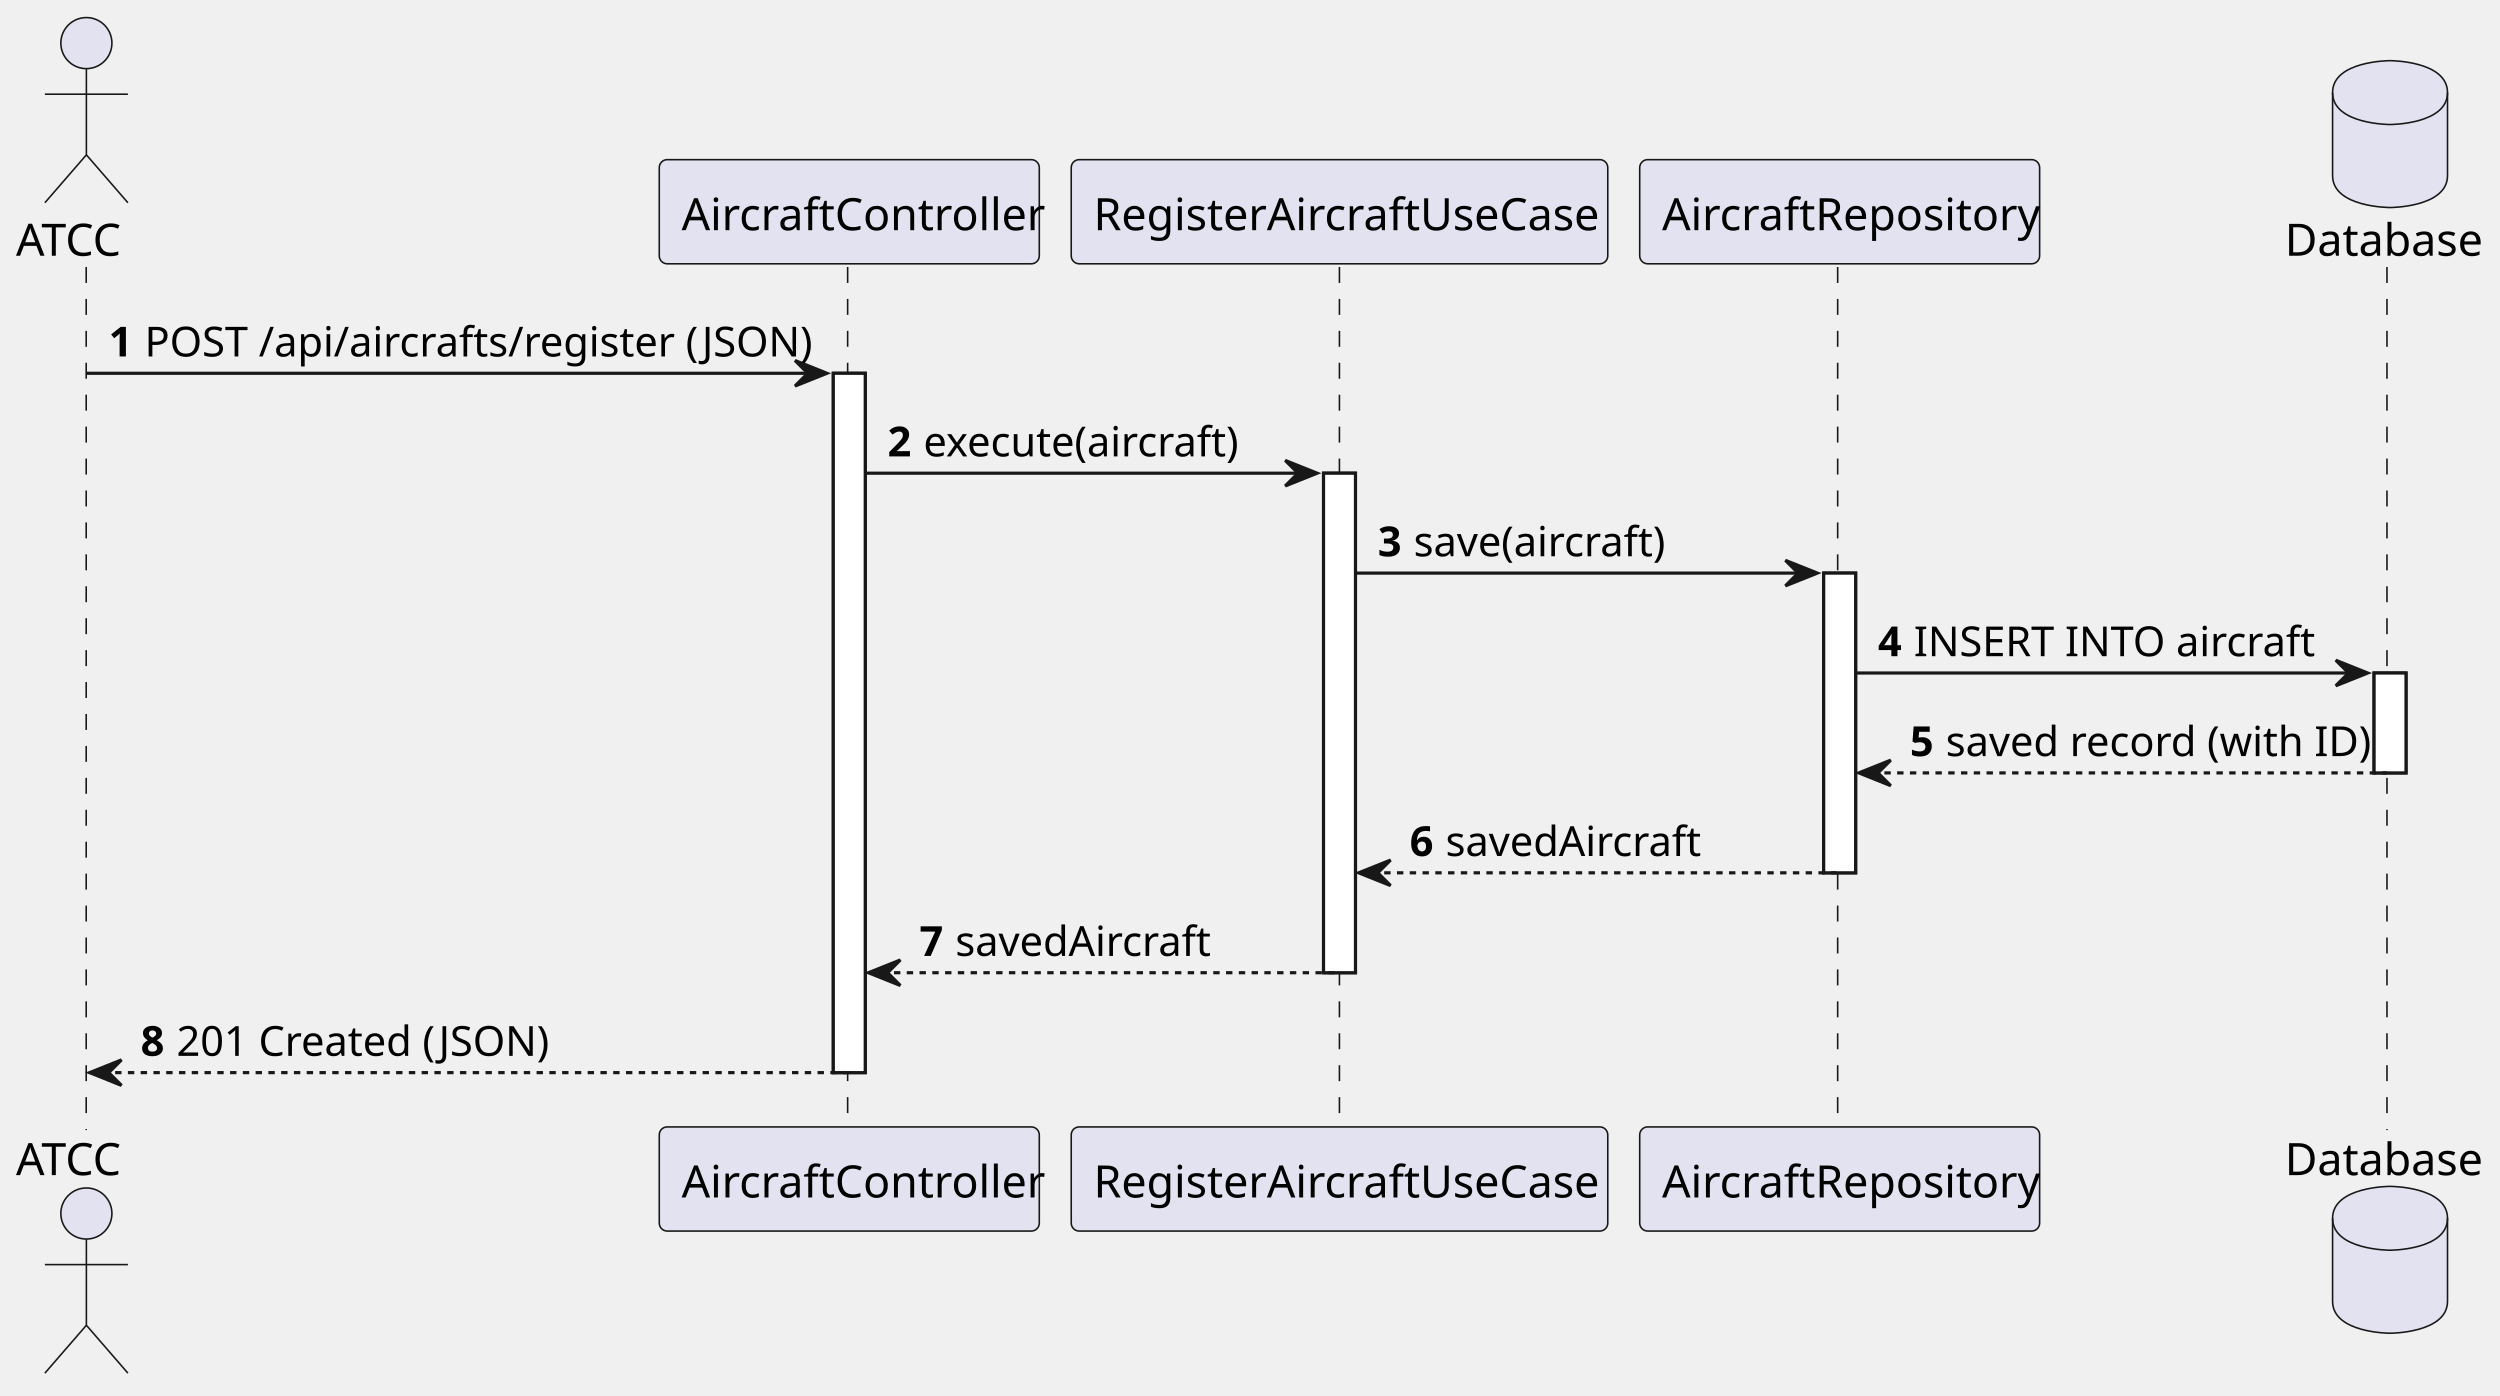
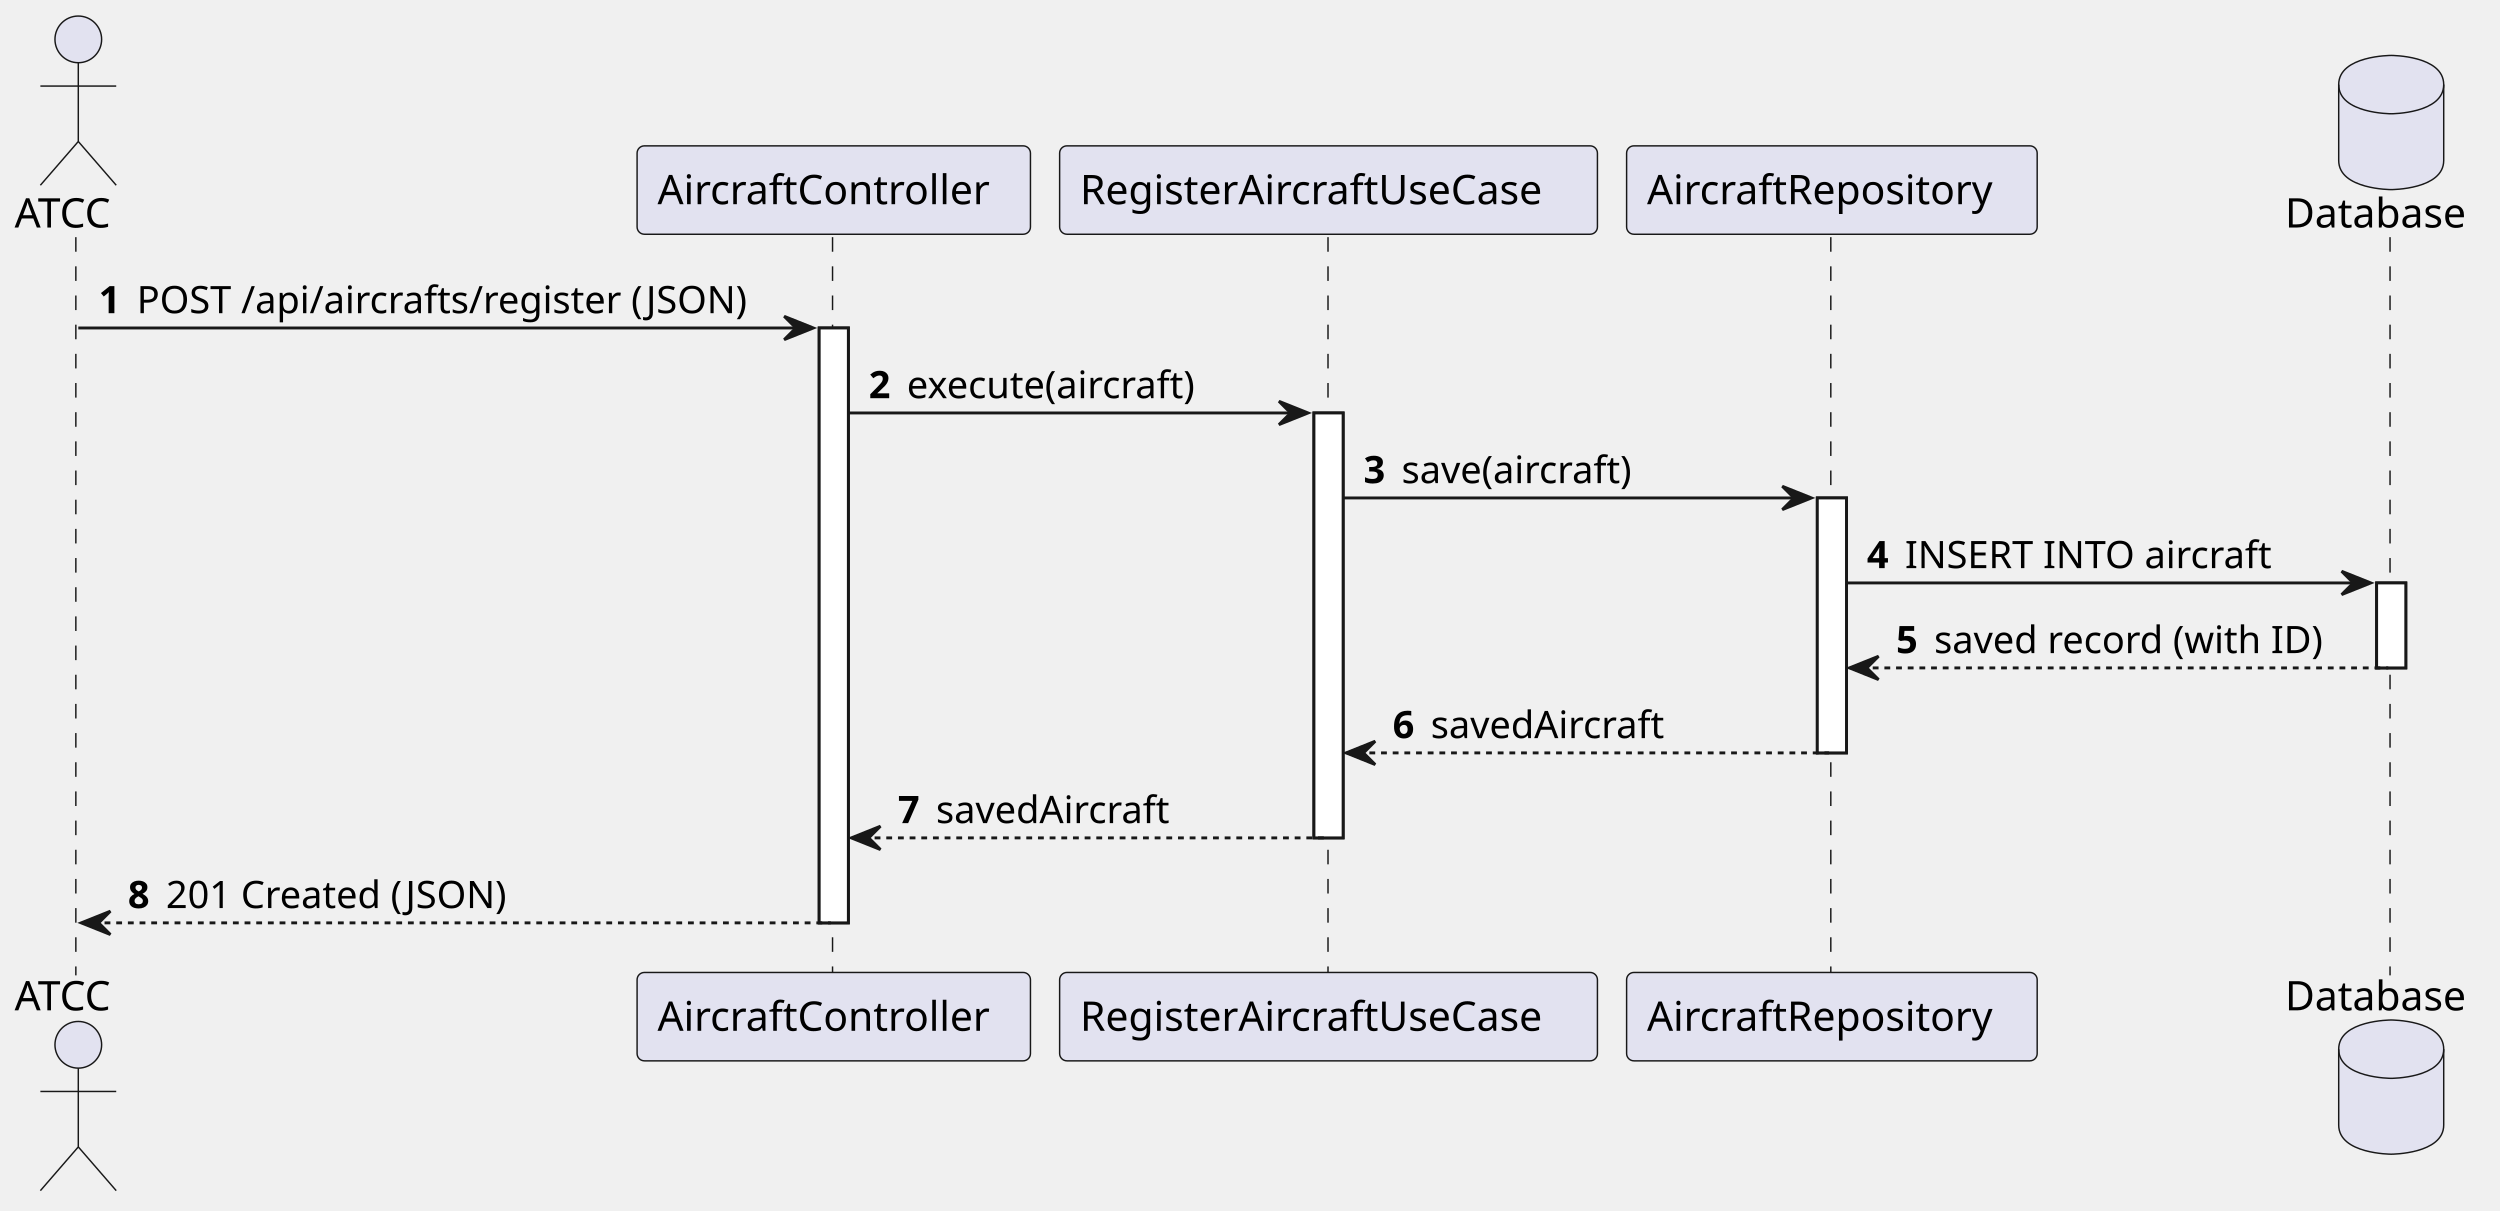
- <svg xmlns="http://www.w3.org/2000/svg" contentStyleType="text/css" data-diagram-type="SEQUENCE" height="437px" preserveAspectRatio="none" style="width:783px;height:437px;background:#FFFFFF;" version="1.1" viewBox="0 0 783 437" width="783px" zoomAndPan="magnify">
+ <svg xmlns="http://www.w3.org/2000/svg" contentStyleType="text/css" data-diagram-type="SEQUENCE" height="415px" preserveAspectRatio="none" style="width:857px;height:415px;background:#FFFFFF;" version="1.1" viewBox="0 0 857 415" width="857px" zoomAndPan="magnify">
  <defs />
  <g>
    <g>
-       <rect fill="#FFFFFF" height="219.037" style="stroke:#181818;stroke-width:1;" width="10" x="260.994" y="116.912" />
+       <rect fill="#FFFFFF" height="203.93" style="stroke:#181818;stroke-width:1;" width="10" x="280.818" y="112.43" />
    </g>
    <g>
-       <rect fill="#FFFFFF" height="156.455" style="stroke:#181818;stroke-width:1;" width="10" x="414.532" y="148.203" />
+       <rect fill="#FFFFFF" height="145.664" style="stroke:#181818;stroke-width:1;" width="10" x="450.42" y="141.562" />
    </g>
    <g>
-       <rect fill="#FFFFFF" height="93.873" style="stroke:#181818;stroke-width:1;" width="10" x="571.183" y="179.494" />
+       <rect fill="#FFFFFF" height="87.398" style="stroke:#181818;stroke-width:1;" width="10" x="622.972" y="170.695" />
    </g>
    <g>
-       <rect fill="#FFFFFF" height="31.291" style="stroke:#181818;stroke-width:1;" width="10" x="743.563" y="210.785" />
+       <rect fill="#FFFFFF" height="29.133" style="stroke:#181818;stroke-width:1;" width="10" x="814.706" y="199.828" />
+     </g>
+     <g class="participant-lifeline" data-entity-uid="part1" data-qualified-name="ATCC" id="part1-lifeline">
+       <g>
+         <rect fill="#000000" fill-opacity="0" height="253.062" width="8" x="22.84" y="81.297" />
+         <line style="stroke:#181818;stroke-width:0.5;stroke-dasharray:5,5;" x1="26" x2="26" y1="81.297" y2="334.359" />
+       </g>
+     </g>
+     <g class="participant-lifeline" data-entity-uid="part2" data-qualified-name="Ctrl" id="part2-lifeline">
+       <g>
+         <rect fill="#000000" fill-opacity="0" height="253.062" width="8" x="281.818" y="81.297" />
+         <line style="stroke:#181818;stroke-width:0.5;stroke-dasharray:5,5;" x1="285.396" x2="285.396" y1="81.297" y2="334.359" />
+       </g>
+     </g>
+     <g class="participant-lifeline" data-entity-uid="part3" data-qualified-name="UC" id="part3-lifeline">
+       <g>
+         <rect fill="#000000" fill-opacity="0" height="253.062" width="8" x="451.42" y="81.297" />
+         <line style="stroke:#181818;stroke-width:0.5;stroke-dasharray:5,5;" x1="455.241" x2="455.241" y1="81.297" y2="334.359" />
+       </g>
+     </g>
+     <g class="participant-lifeline" data-entity-uid="part4" data-qualified-name="Repo" id="part4-lifeline">
+       <g>
+         <rect fill="#000000" fill-opacity="0" height="253.062" width="8" x="623.972" y="81.297" />
+         <line style="stroke:#181818;stroke-width:0.5;stroke-dasharray:5,5;" x1="627.6" x2="627.6" y1="81.297" y2="334.359" />
+       </g>
+     </g>
+     <g class="participant-lifeline" data-entity-uid="part5" data-qualified-name="DB" id="part5-lifeline">
+       <g>
+         <rect fill="#000000" fill-opacity="0" height="253.062" width="8" x="815.706" y="81.297" />
+         <line style="stroke:#181818;stroke-width:0.5;stroke-dasharray:5,5;" x1="819.306" x2="819.306" y1="81.297" y2="334.359" />
+       </g>
+     </g>
+     <g class="participant participant-head" data-entity-uid="part1" data-qualified-name="ATCC" id="part1-head">
+       <text fill="#000000" font-family="sans-serif" font-size="14" lengthAdjust="spacing" textLength="37.68" x="5" y="77.995">ATCC</text>
+       <ellipse cx="26.84" cy="13.5" fill="#E2E2F0" rx="8" ry="8" style="stroke:#181818;stroke-width:0.5;" />
+       <path d="M26.84,21.5 L26.84,48.5 M13.84,29.5 L39.84,29.5 M26.84,48.5 L13.84,63.5 M26.84,48.5 L39.84,63.5" fill="none" style="stroke:#181818;stroke-width:0.5;" />
+     </g>
+     <g class="participant participant-tail" data-entity-uid="part1" data-qualified-name="ATCC" id="part1-tail">
+       <text fill="#000000" font-family="sans-serif" font-size="14" lengthAdjust="spacing" textLength="37.68" x="5" y="346.354">ATCC</text>
+       <ellipse cx="26.84" cy="358.156" fill="#E2E2F0" rx="8" ry="8" style="stroke:#181818;stroke-width:0.5;" />
+       <path d="M26.84,366.156 L26.84,393.156 M13.84,374.156 L39.84,374.156 M26.84,393.156 L13.84,408.156 M26.84,393.156 L39.84,408.156" fill="none" style="stroke:#181818;stroke-width:0.5;" />
+     </g>
+     <g class="participant participant-head" data-entity-uid="part2" data-qualified-name="Ctrl" id="part2-head">
+       <rect fill="#E2E2F0" height="30.297" rx="2.5" ry="2.5" style="stroke:#181818;stroke-width:0.5;" width="134.846" x="218.395" y="50" />
+       <text fill="#000000" font-family="sans-serif" font-size="14" lengthAdjust="spacing" textLength="120.846" x="225.395" y="69.995">AircraftController</text>
+     </g>
+     <g class="participant participant-tail" data-entity-uid="part2" data-qualified-name="Ctrl" id="part2-tail">
+       <rect fill="#E2E2F0" height="30.297" rx="2.5" ry="2.5" style="stroke:#181818;stroke-width:0.5;" width="134.846" x="218.395" y="333.359" />
+       <text fill="#000000" font-family="sans-serif" font-size="14" lengthAdjust="spacing" textLength="120.846" x="225.395" y="353.354">AircraftController</text>
+     </g>
+     <g class="participant participant-head" data-entity-uid="part3" data-qualified-name="UC" id="part3-head">
+       <rect fill="#E2E2F0" height="30.297" rx="2.5" ry="2.5" style="stroke:#181818;stroke-width:0.5;" width="184.358" x="363.241" y="50" />
+       <text fill="#000000" font-family="sans-serif" font-size="14" lengthAdjust="spacing" textLength="170.358" x="370.241" y="69.995">RegisterAircraftUseCase</text>
+     </g>
+     <g class="participant participant-tail" data-entity-uid="part3" data-qualified-name="UC" id="part3-tail">
+       <rect fill="#E2E2F0" height="30.297" rx="2.5" ry="2.5" style="stroke:#181818;stroke-width:0.5;" width="184.358" x="363.241" y="333.359" />
+       <text fill="#000000" font-family="sans-serif" font-size="14" lengthAdjust="spacing" textLength="170.358" x="370.241" y="353.354">RegisterAircraftUseCase</text>
+     </g>
+     <g class="participant participant-head" data-entity-uid="part4" data-qualified-name="Repo" id="part4-head">
+       <rect fill="#E2E2F0" height="30.297" rx="2.5" ry="2.5" style="stroke:#181818;stroke-width:0.5;" width="140.745" x="557.6" y="50" />
+       <text fill="#000000" font-family="sans-serif" font-size="14" lengthAdjust="spacing" textLength="126.745" x="564.6" y="69.995">AircraftRepository</text>
+     </g>
+     <g class="participant participant-tail" data-entity-uid="part4" data-qualified-name="Repo" id="part4-tail">
+       <rect fill="#E2E2F0" height="30.297" rx="2.5" ry="2.5" style="stroke:#181818;stroke-width:0.5;" width="140.745" x="557.6" y="333.359" />
+       <text fill="#000000" font-family="sans-serif" font-size="14" lengthAdjust="spacing" textLength="126.745" x="564.6" y="353.354">AircraftRepository</text>
+     </g>
+     <g class="participant participant-head" data-entity-uid="part5" data-qualified-name="DB" id="part5-head">
+       <text fill="#000000" font-family="sans-serif" font-size="14" lengthAdjust="spacing" textLength="66.801" x="783.306" y="77.995">Database</text>
+       <path d="M801.706,29 C801.706,19 819.706,19 819.706,19 C819.706,19 837.706,19 837.706,29 L837.706,55 C837.706,65 819.706,65 819.706,65 C819.706,65 801.706,65 801.706,55 L801.706,29" fill="#E2E2F0" style="stroke:#181818;stroke-width:0.5;" />
+       <path d="M801.706,29 C801.706,39 819.706,39 819.706,39 C819.706,39 837.706,39 837.706,29" fill="none" style="stroke:#181818;stroke-width:0.5;" />
+     </g>
+     <g class="participant participant-tail" data-entity-uid="part5" data-qualified-name="DB" id="part5-tail">
+       <text fill="#000000" font-family="sans-serif" font-size="14" lengthAdjust="spacing" textLength="66.801" x="783.306" y="346.354">Database</text>
+       <path d="M801.706,359.656 C801.706,349.656 819.706,349.656 819.706,349.656 C819.706,349.656 837.706,349.656 837.706,359.656 L837.706,385.656 C837.706,395.656 819.706,395.656 819.706,395.656 C819.706,395.656 801.706,395.656 801.706,385.656 L801.706,359.656" fill="#E2E2F0" style="stroke:#181818;stroke-width:0.5;" />
+       <path d="M801.706,359.656 C801.706,369.656 819.706,369.656 819.706,369.656 C819.706,369.656 837.706,369.656 837.706,359.656" fill="none" style="stroke:#181818;stroke-width:0.5;" />
    </g>
    <g>
-       <rect fill="#000000" fill-opacity="0" height="270.328" width="8" x="23.055" y="83.621" />
-       <line style="stroke:#181818;stroke-width:0.5;stroke-dasharray:5,5;" x1="27" x2="27" y1="83.621" y2="353.949" />
+       <rect fill="#FFFFFF" height="203.93" style="stroke:#181818;stroke-width:1;" width="10" x="280.818" y="112.43" />
    </g>
    <g>
-       <rect fill="#000000" fill-opacity="0" height="270.328" width="8" x="261.994" y="83.621" />
-       <line style="stroke:#181818;stroke-width:0.5;stroke-dasharray:5,5;" x1="265.481" x2="265.481" y1="83.621" y2="353.949" />
+       <rect fill="#FFFFFF" height="145.664" style="stroke:#181818;stroke-width:1;" width="10" x="450.42" y="141.562" />
    </g>
    <g>
-       <rect fill="#000000" fill-opacity="0" height="270.328" width="8" x="415.532" y="83.621" />
-       <line style="stroke:#181818;stroke-width:0.5;stroke-dasharray:5,5;" x1="419.508" x2="419.508" y1="83.621" y2="353.949" />
+       <rect fill="#FFFFFF" height="87.398" style="stroke:#181818;stroke-width:1;" width="10" x="622.972" y="170.695" />
    </g>
    <g>
-       <rect fill="#000000" fill-opacity="0" height="270.328" width="8" x="572.183" y="83.621" />
-       <line style="stroke:#181818;stroke-width:0.5;stroke-dasharray:5,5;" x1="575.556" x2="575.556" y1="83.621" y2="353.949" />
+       <rect fill="#FFFFFF" height="29.133" style="stroke:#181818;stroke-width:1;" width="10" x="814.706" y="199.828" />
    </g>
-     <g>
-       <rect fill="#000000" fill-opacity="0" height="270.328" width="8" x="744.563" y="83.621" />
-       <line style="stroke:#181818;stroke-width:0.5;stroke-dasharray:5,5;" x1="747.598" x2="747.598" y1="83.621" y2="353.949" />
+     <g class="message" data-entity-1="part1" data-entity-2="part2" id="msg1">
+       <polygon fill="#181818" points="268.818,108.43,278.818,112.43,268.818,116.43,272.818,112.43" style="stroke:#181818;stroke-width:1;" />
+       <line style="stroke:#181818;stroke-width:1;" x1="26.84" x2="274.818" y1="112.43" y2="112.43" />
+       <text fill="#000000" font-family="sans-serif" font-size="13" font-weight="bold" lengthAdjust="spacing" textLength="9.045" x="33.84" y="107.364">1</text>
+       <text fill="#000000" font-family="sans-serif" font-size="13" lengthAdjust="spacing" textLength="221.933" x="46.885" y="107.364">POST /api/aircrafts/register (JSON)</text>
    </g>
-     <g class="participant participant-head" data-participant="ATCC">
-       <text fill="#000000" font-family="sans-serif" font-size="14" lengthAdjust="spacing" textLength="38.11" x="5" y="80.107">ATCC</text>
-       <ellipse cx="27.055" cy="13.5" fill="#E2E2F0" rx="8" ry="8" style="stroke:#181818;stroke-width:0.5;" />
-       <path d="M27.055,21.5 L27.055,48.5 M14.055,29.5 L40.055,29.5 M27.055,48.5 L14.055,63.5 M27.055,48.5 L40.055,63.5" fill="none" style="stroke:#181818;stroke-width:0.5;" />
+     <g class="message" data-entity-1="part2" data-entity-2="part3" id="msg2">
+       <polygon fill="#181818" points="438.42,137.562,448.42,141.562,438.42,145.562,442.42,141.562" style="stroke:#181818;stroke-width:1;" />
+       <line style="stroke:#181818;stroke-width:1;" x1="290.818" x2="444.42" y1="141.562" y2="141.562" />
+       <text fill="#000000" font-family="sans-serif" font-size="13" font-weight="bold" lengthAdjust="spacing" textLength="9.045" x="297.818" y="136.497">2</text>
+       <text fill="#000000" font-family="sans-serif" font-size="13" lengthAdjust="spacing" textLength="109.37" x="310.864" y="136.497">execute(aircraft)</text>
    </g>
-     <g class="participant participant-tail" data-participant="ATCC">
-       <text fill="#000000" font-family="sans-serif" font-size="14" lengthAdjust="spacing" textLength="38.11" x="5" y="368.057">ATCC</text>
-       <ellipse cx="27.055" cy="380.07" fill="#E2E2F0" rx="8" ry="8" style="stroke:#181818;stroke-width:0.5;" />
-       <path d="M27.055,388.07 L27.055,415.07 M14.055,396.07 L40.055,396.07 M27.055,415.07 L14.055,430.07 M27.055,415.07 L40.055,430.07" fill="none" style="stroke:#181818;stroke-width:0.5;" />
+     <g class="message" data-entity-1="part3" data-entity-2="part4" id="msg3">
+       <polygon fill="#181818" points="610.972,166.695,620.972,170.695,610.972,174.695,614.972,170.695" style="stroke:#181818;stroke-width:1;" />
+       <line style="stroke:#181818;stroke-width:1;" x1="460.42" x2="616.972" y1="170.695" y2="170.695" />
+       <text fill="#000000" font-family="sans-serif" font-size="13" font-weight="bold" lengthAdjust="spacing" textLength="9.045" x="467.42" y="165.629">3</text>
+       <text fill="#000000" font-family="sans-serif" font-size="13" lengthAdjust="spacing" textLength="87.629" x="480.466" y="165.629">save(aircraft)</text>
    </g>
-     <g class="participant participant-head" data-participant="Ctrl">
-       <rect fill="#E2E2F0" height="32.621" rx="2.5" ry="2.5" style="stroke:#181818;stroke-width:0.5;" width="119.027" x="206.481" y="50" />
-       <text fill="#000000" font-family="sans-serif" font-size="14" lengthAdjust="spacing" textLength="105.027" x="213.481" y="72.107">AircraftController</text>
+     <g class="message" data-entity-1="part4" data-entity-2="part5" id="msg4">
+       <polygon fill="#181818" points="802.706,195.828,812.706,199.828,802.706,203.828,806.706,199.828" style="stroke:#181818;stroke-width:1;" />
+       <line style="stroke:#181818;stroke-width:1;" x1="632.972" x2="808.706" y1="199.828" y2="199.828" />
+       <text fill="#000000" font-family="sans-serif" font-size="13" font-weight="bold" lengthAdjust="spacing" textLength="9.045" x="639.972" y="194.762">4</text>
+       <text fill="#000000" font-family="sans-serif" font-size="13" lengthAdjust="spacing" textLength="134.05" x="653.018" y="194.762">INSERT INTO aircraft</text>
    </g>
-     <g class="participant participant-tail" data-participant="Ctrl">
-       <rect fill="#E2E2F0" height="32.621" rx="2.5" ry="2.5" style="stroke:#181818;stroke-width:0.5;" width="119.027" x="206.481" y="352.949" />
-       <text fill="#000000" font-family="sans-serif" font-size="14" lengthAdjust="spacing" textLength="105.027" x="213.481" y="375.057">AircraftController</text>
+     <g class="message" data-entity-1="part5" data-entity-2="part4" id="msg5">
+       <polygon fill="#181818" points="643.972,224.961,633.972,228.961,643.972,232.961,639.972,228.961" style="stroke:#181818;stroke-width:1;" />
+       <line style="stroke:#181818;stroke-width:1;stroke-dasharray:2,2;" x1="637.972" x2="818.706" y1="228.961" y2="228.961" />
+       <text fill="#000000" font-family="sans-serif" font-size="13" font-weight="bold" lengthAdjust="spacing" textLength="9.045" x="649.972" y="223.895">5</text>
+       <text fill="#000000" font-family="sans-serif" font-size="13" lengthAdjust="spacing" textLength="144.689" x="663.018" y="223.895">saved record (with ID)</text>
    </g>
-     <g class="participant participant-head" data-participant="UC">
-       <rect fill="#E2E2F0" height="32.621" rx="2.5" ry="2.5" style="stroke:#181818;stroke-width:0.5;" width="168.048" x="335.508" y="50" />
-       <text fill="#000000" font-family="sans-serif" font-size="14" lengthAdjust="spacing" textLength="154.048" x="342.508" y="72.107">RegisterAircraftUseCase</text>
+     <g class="message" data-entity-1="part4" data-entity-2="part3" id="msg6">
+       <polygon fill="#181818" points="471.42,254.094,461.42,258.094,471.42,262.094,467.42,258.094" style="stroke:#181818;stroke-width:1;" />
+       <line style="stroke:#181818;stroke-width:1;stroke-dasharray:2,2;" x1="465.42" x2="626.972" y1="258.094" y2="258.094" />
+       <text fill="#000000" font-family="sans-serif" font-size="13" font-weight="bold" lengthAdjust="spacing" textLength="9.045" x="477.42" y="253.028">6</text>
+       <text fill="#000000" font-family="sans-serif" font-size="13" lengthAdjust="spacing" textLength="86.665" x="490.466" y="253.028">savedAircraft</text>
    </g>
-     <g class="participant participant-tail" data-participant="UC">
-       <rect fill="#E2E2F0" height="32.621" rx="2.5" ry="2.5" style="stroke:#181818;stroke-width:0.5;" width="168.048" x="335.508" y="352.949" />
-       <text fill="#000000" font-family="sans-serif" font-size="14" lengthAdjust="spacing" textLength="154.048" x="342.508" y="375.057">RegisterAircraftUseCase</text>
+     <g class="message" data-entity-1="part3" data-entity-2="part2" id="msg7">
+       <polygon fill="#181818" points="301.818,283.227,291.818,287.227,301.818,291.227,297.818,287.227" style="stroke:#181818;stroke-width:1;" />
+       <line style="stroke:#181818;stroke-width:1;stroke-dasharray:2,2;" x1="295.818" x2="454.42" y1="287.227" y2="287.227" />
+       <text fill="#000000" font-family="sans-serif" font-size="13" font-weight="bold" lengthAdjust="spacing" textLength="9.045" x="307.818" y="282.161">7</text>
+       <text fill="#000000" font-family="sans-serif" font-size="13" lengthAdjust="spacing" textLength="86.665" x="320.864" y="282.161">savedAircraft</text>
    </g>
-     <g class="participant participant-head" data-participant="Repo">
-       <rect fill="#E2E2F0" height="32.621" rx="2.5" ry="2.5" style="stroke:#181818;stroke-width:0.5;" width="125.255" x="513.556" y="50" />
-       <text fill="#000000" font-family="sans-serif" font-size="14" lengthAdjust="spacing" textLength="111.255" x="520.556" y="72.107">AircraftRepository</text>
-     </g>
-     <g class="participant participant-tail" data-participant="Repo">
-       <rect fill="#E2E2F0" height="32.621" rx="2.5" ry="2.5" style="stroke:#181818;stroke-width:0.5;" width="125.255" x="513.556" y="352.949" />
-       <text fill="#000000" font-family="sans-serif" font-size="14" lengthAdjust="spacing" textLength="111.255" x="520.556" y="375.057">AircraftRepository</text>
-     </g>
-     <g class="participant participant-head" data-participant="DB">
-       <text fill="#000000" font-family="sans-serif" font-size="14" lengthAdjust="spacing" textLength="59.931" x="715.598" y="80.107">Database</text>
-       <path d="M730.563,29 C730.563,19 748.563,19 748.563,19 C748.563,19 766.563,19 766.563,29 L766.563,55 C766.563,65 748.563,65 748.563,65 C748.563,65 730.563,65 730.563,55 L730.563,29" fill="#E2E2F0" style="stroke:#181818;stroke-width:0.5;" />
-       <path d="M730.563,29 C730.563,39 748.563,39 748.563,39 C748.563,39 766.563,39 766.563,29" fill="none" style="stroke:#181818;stroke-width:0.5;" />
-     </g>
-     <g class="participant participant-tail" data-participant="DB">
-       <text fill="#000000" font-family="sans-serif" font-size="14" lengthAdjust="spacing" textLength="59.931" x="715.598" y="368.057">Database</text>
-       <path d="M730.563,381.57 C730.563,371.57 748.563,371.57 748.563,371.57 C748.563,371.57 766.563,371.57 766.563,381.57 L766.563,407.57 C766.563,417.57 748.563,417.57 748.563,417.57 C748.563,417.57 730.563,417.57 730.563,407.57 L730.563,381.57" fill="#E2E2F0" style="stroke:#181818;stroke-width:0.5;" />
-       <path d="M730.563,381.57 C730.563,391.57 748.563,391.57 748.563,391.57 C748.563,391.57 766.563,391.57 766.563,381.57" fill="none" style="stroke:#181818;stroke-width:0.5;" />
-     </g>
-     <g>
-       <rect fill="#FFFFFF" height="219.037" style="stroke:#181818;stroke-width:1;" width="10" x="260.994" y="116.912" />
-     </g>
-     <g>
-       <rect fill="#FFFFFF" height="156.455" style="stroke:#181818;stroke-width:1;" width="10" x="414.532" y="148.203" />
-     </g>
-     <g>
-       <rect fill="#FFFFFF" height="93.873" style="stroke:#181818;stroke-width:1;" width="10" x="571.183" y="179.494" />
-     </g>
-     <g>
-       <rect fill="#FFFFFF" height="31.291" style="stroke:#181818;stroke-width:1;" width="10" x="743.563" y="210.785" />
-     </g>
-     <g class="message" data-participant-1="ATCC" data-participant-2="Ctrl">
-       <polygon fill="#181818" points="248.994,112.912,258.994,116.912,248.994,120.912,252.994,116.912" style="stroke:#181818;stroke-width:1;" />
-       <line style="stroke:#181818;stroke-width:1;" x1="27.055" x2="254.994" y1="116.912" y2="116.912" />
-       <text fill="#000000" font-family="sans-serif" font-size="13" font-weight="bold" lengthAdjust="spacing" textLength="7.23" x="34.055" y="111.649">1</text>
-       <text fill="#000000" font-family="sans-serif" font-size="13" lengthAdjust="spacing" textLength="203.709" x="45.285" y="111.649">POST /api/aircrafts/register (JSON)</text>
-     </g>
-     <g class="message" data-participant-1="Ctrl" data-participant-2="UC">
-       <polygon fill="#181818" points="402.532,144.203,412.532,148.203,402.532,152.203,406.532,148.203" style="stroke:#181818;stroke-width:1;" />
-       <line style="stroke:#181818;stroke-width:1;" x1="270.994" x2="408.532" y1="148.203" y2="148.203" />
-       <text fill="#000000" font-family="sans-serif" font-size="13" font-weight="bold" lengthAdjust="spacing" textLength="7.23" x="277.994" y="142.94">2</text>
-       <text fill="#000000" font-family="sans-serif" font-size="13" lengthAdjust="spacing" textLength="93.92" x="289.224" y="142.94">execute(aircraft)</text>
-     </g>
-     <g class="message" data-participant-1="UC" data-participant-2="Repo">
-       <polygon fill="#181818" points="559.183,175.494,569.183,179.494,559.183,183.494,563.183,179.494" style="stroke:#181818;stroke-width:1;" />
-       <line style="stroke:#181818;stroke-width:1;" x1="424.532" x2="565.183" y1="179.494" y2="179.494" />
-       <text fill="#000000" font-family="sans-serif" font-size="13" font-weight="bold" lengthAdjust="spacing" textLength="7.23" x="431.532" y="174.231">3</text>
-       <text fill="#000000" font-family="sans-serif" font-size="13" lengthAdjust="spacing" textLength="75.848" x="442.762" y="174.231">save(aircraft)</text>
-     </g>
-     <g class="message" data-participant-1="Repo" data-participant-2="DB">
-       <polygon fill="#181818" points="731.563,206.785,741.563,210.785,731.563,214.785,735.563,210.785" style="stroke:#181818;stroke-width:1;" />
-       <line style="stroke:#181818;stroke-width:1;" x1="581.183" x2="737.563" y1="210.785" y2="210.785" />
-       <text fill="#000000" font-family="sans-serif" font-size="13" font-weight="bold" lengthAdjust="spacing" textLength="7.23" x="588.183" y="205.523">4</text>
-       <text fill="#000000" font-family="sans-serif" font-size="13" lengthAdjust="spacing" textLength="125.677" x="599.413" y="205.523">INSERT INTO aircraft</text>
-     </g>
-     <g class="message" data-participant-1="DB" data-participant-2="Repo">
-       <polygon fill="#181818" points="592.183,238.076,582.183,242.076,592.183,246.076,588.183,242.076" style="stroke:#181818;stroke-width:1;" />
-       <line style="stroke:#181818;stroke-width:1;stroke-dasharray:2,2;" x1="586.183" x2="747.563" y1="242.076" y2="242.076" />
-       <text fill="#000000" font-family="sans-serif" font-size="13" font-weight="bold" lengthAdjust="spacing" textLength="7.23" x="598.183" y="236.814">5</text>
-       <text fill="#000000" font-family="sans-serif" font-size="13" lengthAdjust="spacing" textLength="127.15" x="609.413" y="236.814">saved record (with ID)</text>
-     </g>
-     <g class="message" data-participant-1="Repo" data-participant-2="UC">
-       <polygon fill="#181818" points="435.532,269.367,425.532,273.367,435.532,277.367,431.532,273.367" style="stroke:#181818;stroke-width:1;" />
-       <line style="stroke:#181818;stroke-width:1;stroke-dasharray:2,2;" x1="429.532" x2="575.183" y1="273.367" y2="273.367" />
-       <text fill="#000000" font-family="sans-serif" font-size="13" font-weight="bold" lengthAdjust="spacing" textLength="7.23" x="441.532" y="268.104">6</text>
-       <text fill="#000000" font-family="sans-serif" font-size="13" lengthAdjust="spacing" textLength="75.861" x="452.762" y="268.104">savedAircraft</text>
-     </g>
-     <g class="message" data-participant-1="UC" data-participant-2="Ctrl">
-       <polygon fill="#181818" points="281.994,300.658,271.994,304.658,281.994,308.658,277.994,304.658" style="stroke:#181818;stroke-width:1;" />
-       <line style="stroke:#181818;stroke-width:1;stroke-dasharray:2,2;" x1="275.994" x2="418.532" y1="304.658" y2="304.658" />
-       <text fill="#000000" font-family="sans-serif" font-size="13" font-weight="bold" lengthAdjust="spacing" textLength="7.23" x="287.994" y="299.396">7</text>
-       <text fill="#000000" font-family="sans-serif" font-size="13" lengthAdjust="spacing" textLength="75.861" x="299.224" y="299.396">savedAircraft</text>
-     </g>
-     <g class="message" data-participant-1="Ctrl" data-participant-2="ATCC">
-       <polygon fill="#181818" points="38.055,331.949,28.055,335.949,38.055,339.949,34.055,335.949" style="stroke:#181818;stroke-width:1;" />
-       <line style="stroke:#181818;stroke-width:1;stroke-dasharray:2,2;" x1="32.055" x2="264.994" y1="335.949" y2="335.949" />
-       <text fill="#000000" font-family="sans-serif" font-size="13" font-weight="bold" lengthAdjust="spacing" textLength="7.23" x="44.055" y="330.687">8</text>
-       <text fill="#000000" font-family="sans-serif" font-size="13" lengthAdjust="spacing" textLength="118.492" x="55.285" y="330.687">201 Created (JSON)</text>
+     <g class="message" data-entity-1="part2" data-entity-2="part1" id="msg8">
+       <polygon fill="#181818" points="37.84,312.359,27.84,316.359,37.84,320.359,33.84,316.359" style="stroke:#181818;stroke-width:1;" />
+       <line style="stroke:#181818;stroke-width:1;stroke-dasharray:2,2;" x1="31.84" x2="284.818" y1="316.359" y2="316.359" />
+       <text fill="#000000" font-family="sans-serif" font-size="13" font-weight="bold" lengthAdjust="spacing" textLength="9.045" x="43.84" y="311.293">8</text>
+       <text fill="#000000" font-family="sans-serif" font-size="13" lengthAdjust="spacing" textLength="126.998" x="56.885" y="311.293">201 Created (JSON)</text>
    </g>
  </g>
</svg>
